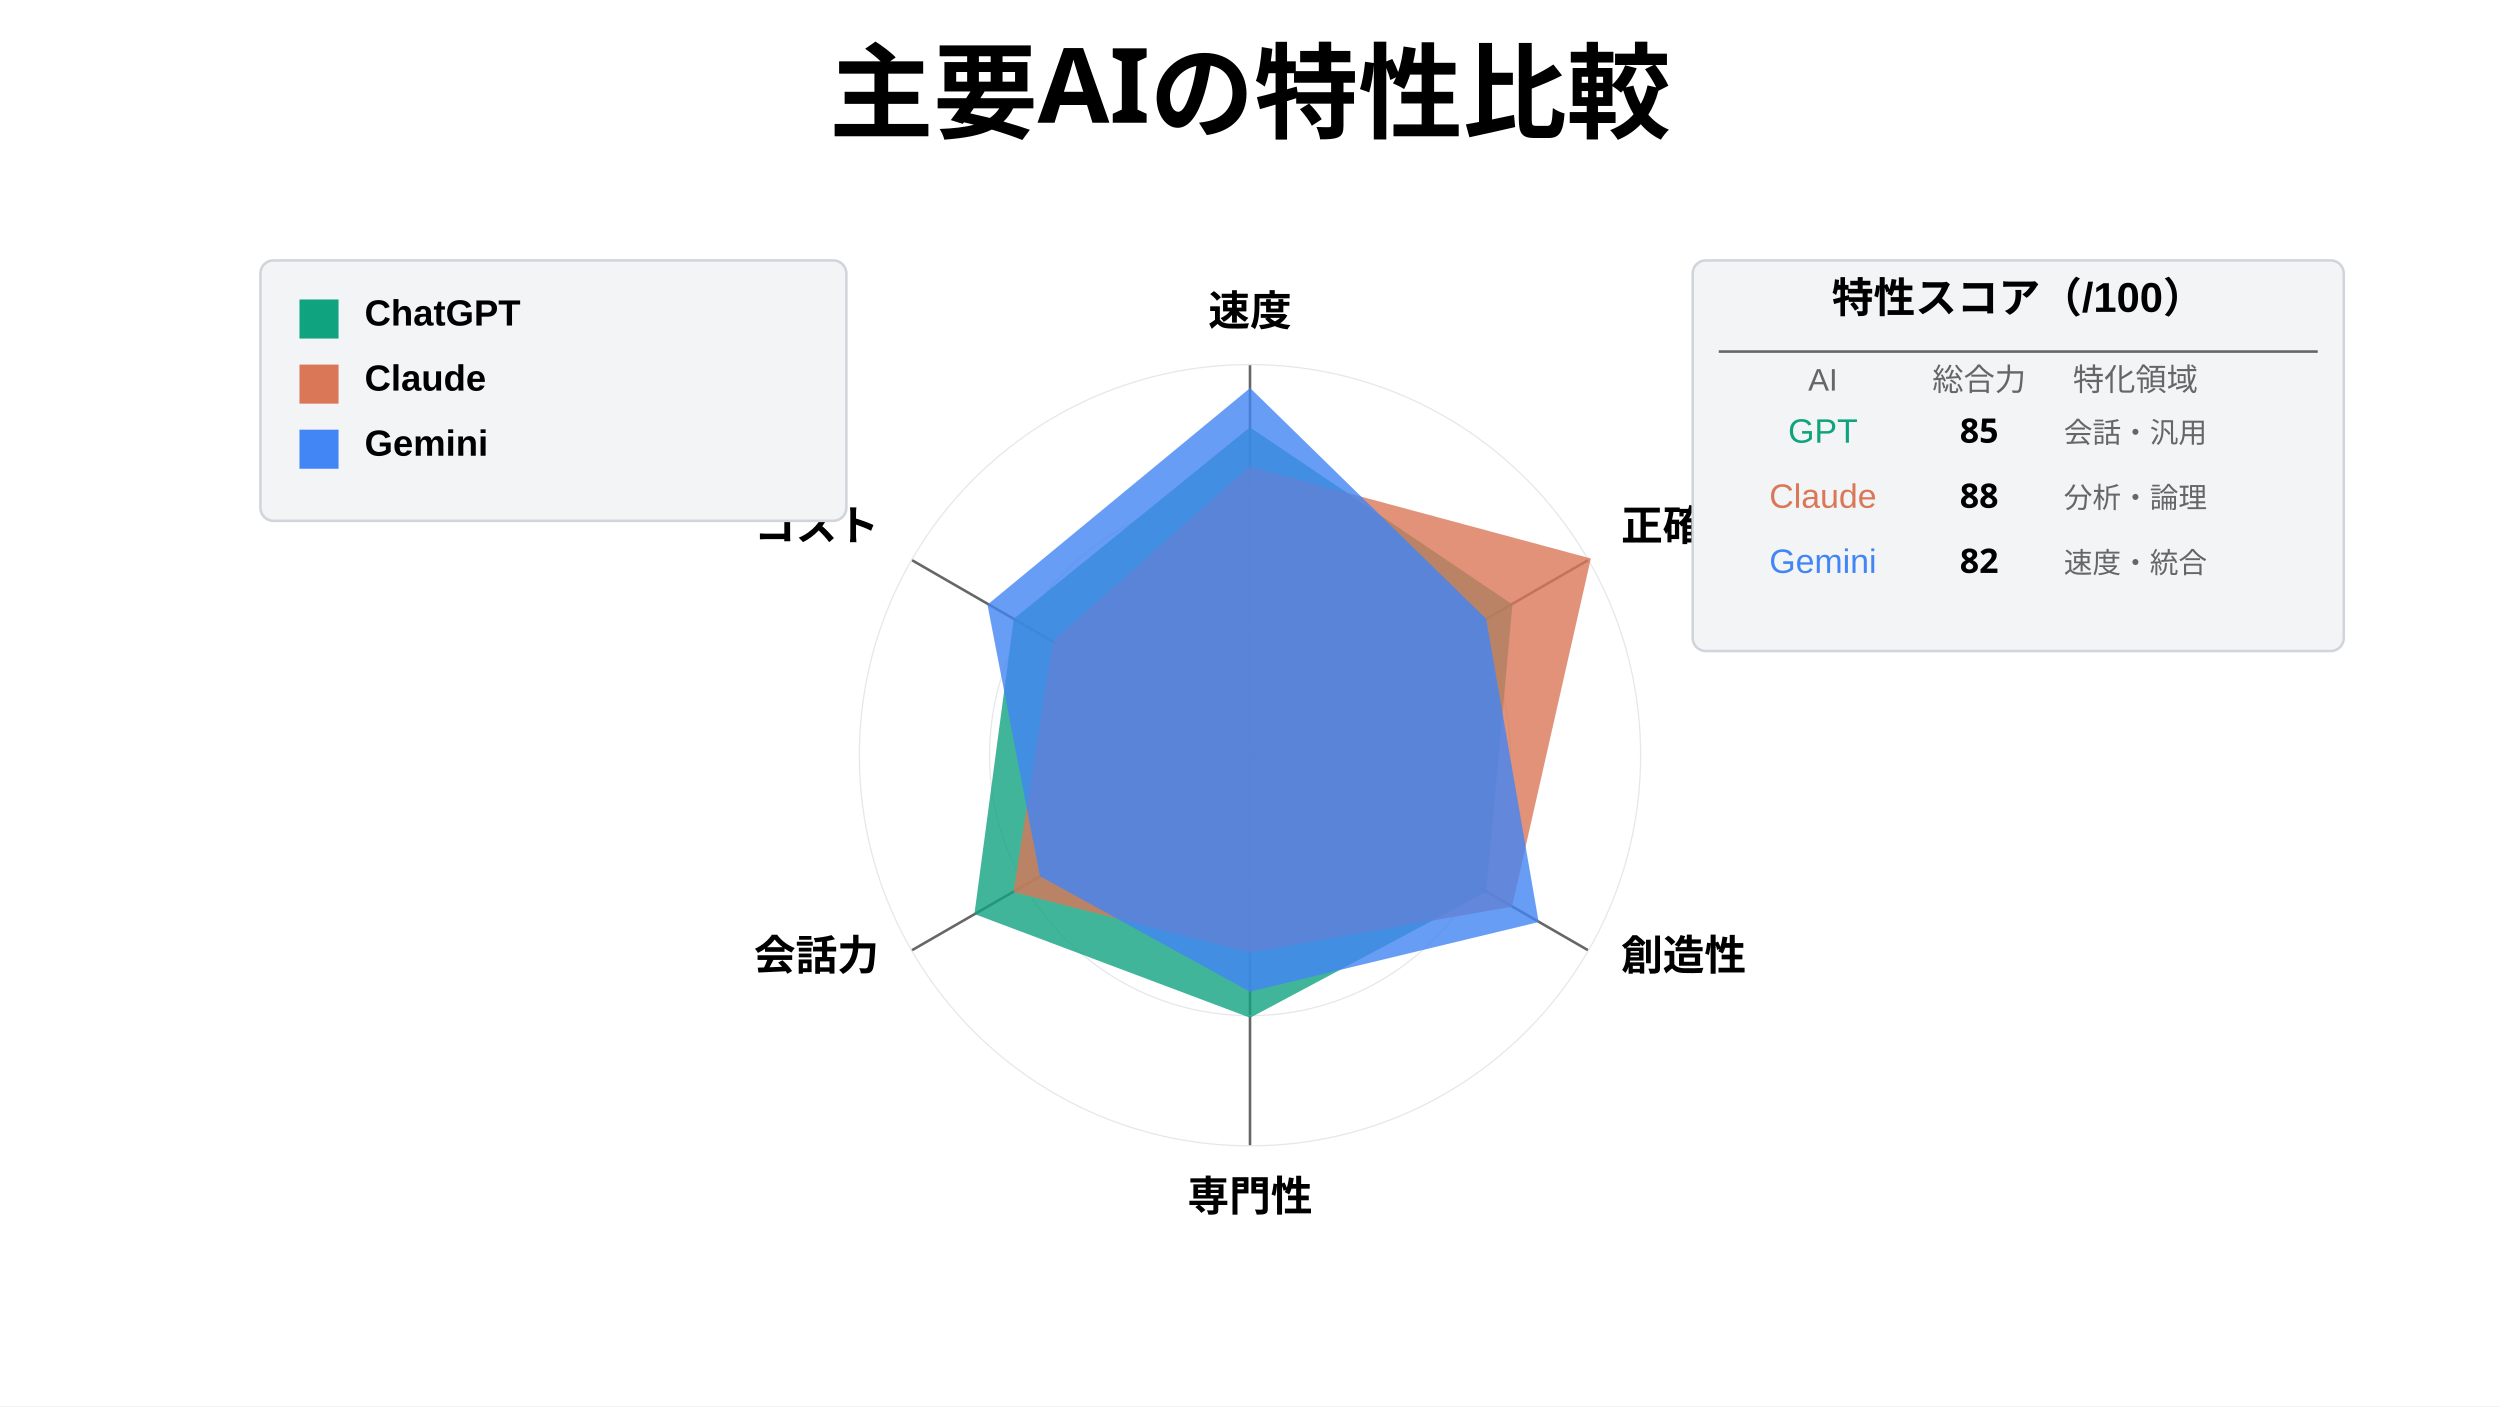
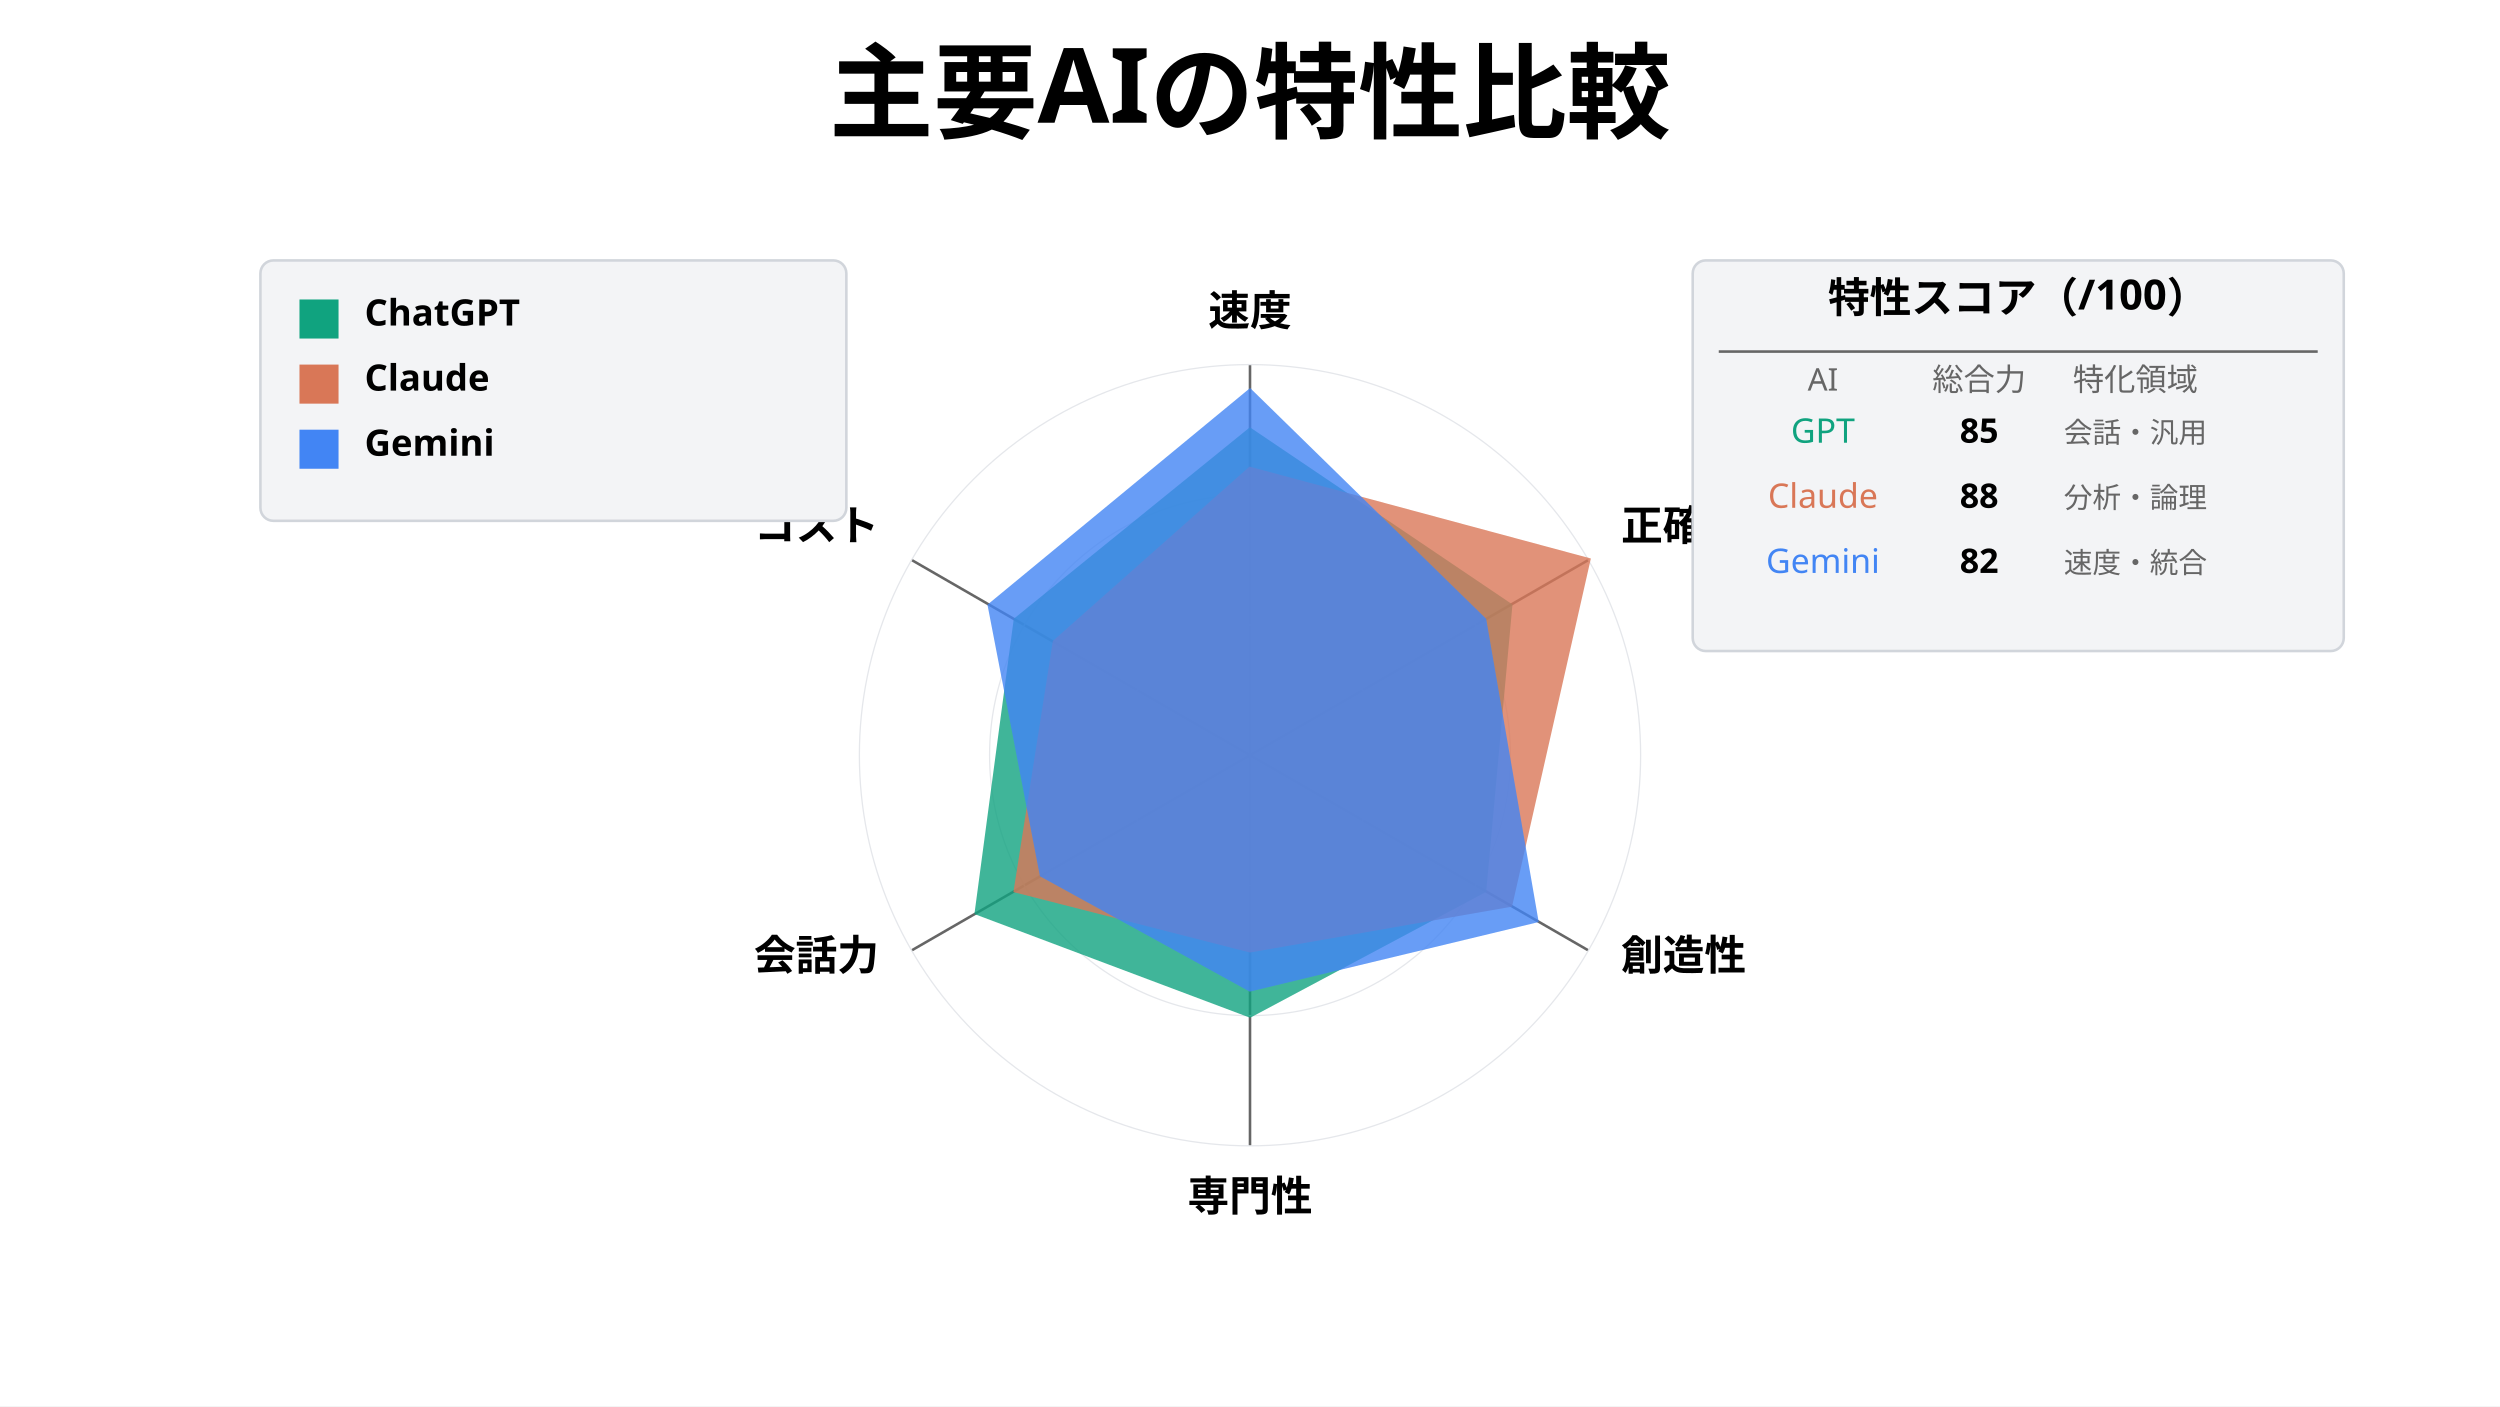
<svg xmlns="http://www.w3.org/2000/svg" viewBox="0 0 1920 1080">
  <rect width="1920" height="1080" fill="#FFFFFF" />
-   <text x="960" y="100" font-family="Arial Black, sans-serif" font-size="80" font-weight="900" text-anchor="middle" fill="#000000">
+   <text x="960" y="100" font-family="Noto Sans, Noto Sans JP, sans-serif" font-size="80" font-weight="700" text-anchor="middle" fill="#000000">
    主要AIの特性比較
  </text>
  <g transform="translate(960, 580)">
    <g>
      <line x1="0" y1="0" x2="0" y2="-300" stroke="#666666" stroke-width="2" />
      <line x1="0" y1="0" x2="260" y2="-150" stroke="#666666" stroke-width="2" />
      <line x1="0" y1="0" x2="260" y2="150" stroke="#666666" stroke-width="2" />
      <line x1="0" y1="0" x2="0" y2="300" stroke="#666666" stroke-width="2" />
      <line x1="0" y1="0" x2="-260" y2="150" stroke="#666666" stroke-width="2" />
      <line x1="0" y1="0" x2="-260" y2="-150" stroke="#666666" stroke-width="2" />
      <circle cx="0" cy="0" r="100" fill="none" stroke="#E5E7EB" stroke-width="1" />
      <circle cx="0" cy="0" r="200" fill="none" stroke="#E5E7EB" stroke-width="1" />
      <circle cx="0" cy="0" r="300" fill="none" stroke="#E5E7EB" stroke-width="1" />
    </g>
-     <text x="0" y="-330" font-family="Arial, sans-serif" font-size="32" font-weight="bold" text-anchor="middle" fill="#000000">速度</text>
-     <text x="285" y="-165" font-family="Arial, sans-serif" font-size="32" font-weight="bold" text-anchor="start" fill="#000000">正確性</text>
-     <text x="285" y="165" font-family="Arial, sans-serif" font-size="32" font-weight="bold" text-anchor="start" fill="#000000">創造性</text>
-     <text x="0" y="350" font-family="Arial, sans-serif" font-size="32" font-weight="bold" text-anchor="middle" fill="#000000">専門性</text>
-     <text x="-285" y="165" font-family="Arial, sans-serif" font-size="32" font-weight="bold" text-anchor="end" fill="#000000">会話力</text>
-     <text x="-285" y="-165" font-family="Arial, sans-serif" font-size="32" font-weight="bold" text-anchor="end" fill="#000000">コスト</text>
+     <text x="0" y="-330" font-family="Noto Sans, Noto Sans JP, sans-serif" font-size="32" font-weight="bold" text-anchor="middle" fill="#000000">速度</text>
+     <text x="285" y="-165" font-family="Noto Sans, Noto Sans JP, sans-serif" font-size="32" font-weight="bold" text-anchor="start" fill="#000000">正確性</text>
+     <text x="285" y="165" font-family="Noto Sans, Noto Sans JP, sans-serif" font-size="32" font-weight="bold" text-anchor="start" fill="#000000">創造性</text>
+     <text x="0" y="350" font-family="Noto Sans, Noto Sans JP, sans-serif" font-size="32" font-weight="bold" text-anchor="middle" fill="#000000">専門性</text>
+     <text x="-285" y="165" font-family="Noto Sans, Noto Sans JP, sans-serif" font-size="32" font-weight="bold" text-anchor="end" fill="#000000">会話力</text>
+     <text x="-285" y="-165" font-family="Noto Sans, Noto Sans JP, sans-serif" font-size="32" font-weight="bold" text-anchor="end" fill="#000000">コスト</text>
    <g opacity="0.8">
      <path d="M 0,-250 L 200,-115 L 180,104 L 0,200 L -210,121 L -180,-104 Z" fill="#10A37F" stroke="#10A37F" stroke-width="3" />
    </g>
    <g opacity="0.8">
      <path d="M 0,-220 L 260,-150 L 200,115 L 0,150 L -180,104 L -150,-87 Z" fill="#D97757" stroke="#D97757" stroke-width="3" />
    </g>
    <g opacity="0.8">
      <path d="M 0,-280 L 180,-104 L 220,127 L 0,180 L -160,92 L -200,-115 Z" fill="#4285F4" stroke="#4285F4" stroke-width="3" />
    </g>
  </g>
  <g transform="translate(200, 200)">
    <rect x="0" y="0" width="450" height="200" fill="#F3F4F6" rx="10" stroke="#D1D5DB" stroke-width="2" />
    <rect x="30" y="30" width="30" height="30" fill="#10A37F" />
-     <text x="80" y="50" font-family="Arial, sans-serif" font-size="28" font-weight="bold" fill="#000000">ChatGPT</text>
+     <text x="80" y="50" font-family="Noto Sans, Noto Sans JP, sans-serif" font-size="28" font-weight="bold" fill="#000000">ChatGPT</text>
    <rect x="30" y="80" width="30" height="30" fill="#D97757" />
-     <text x="80" y="100" font-family="Arial, sans-serif" font-size="28" font-weight="bold" fill="#000000">Claude</text>
+     <text x="80" y="100" font-family="Noto Sans, Noto Sans JP, sans-serif" font-size="28" font-weight="bold" fill="#000000">Claude</text>
    <rect x="30" y="130" width="30" height="30" fill="#4285F4" />
-     <text x="80" y="150" font-family="Arial, sans-serif" font-size="28" font-weight="bold" fill="#000000">Gemini</text>
+     <text x="80" y="150" font-family="Noto Sans, Noto Sans JP, sans-serif" font-size="28" font-weight="bold" fill="#000000">Gemini</text>
  </g>
  <g transform="translate(1300, 200)">
    <rect x="0" y="0" width="500" height="300" fill="#F3F4F6" rx="10" stroke="#D1D5DB" stroke-width="2" />
-     <text x="250" y="40" font-family="Arial, sans-serif" font-size="32" font-weight="bold" text-anchor="middle" fill="#000000">特性スコア（/100）</text>
+     <text x="250" y="40" font-family="Noto Sans, Noto Sans JP, sans-serif" font-size="32" font-weight="bold" text-anchor="middle" fill="#000000">特性スコア（/100）</text>
    <line x1="20" y1="70" x2="480" y2="70" stroke="#666666" stroke-width="2" />
-     <text x="100" y="100" font-family="Arial, sans-serif" font-size="24" text-anchor="middle" fill="#666666">AI</text>
-     <text x="220" y="100" font-family="Arial, sans-serif" font-size="24" text-anchor="middle" fill="#666666">総合力</text>
-     <text x="340" y="100" font-family="Arial, sans-serif" font-size="24" text-anchor="middle" fill="#666666">特化領域</text>
-     <text x="100" y="140" font-family="Arial, sans-serif" font-size="26" text-anchor="middle" fill="#10A37F">GPT</text>
-     <text x="220" y="140" font-family="Arial Black, sans-serif" font-size="26" font-weight="bold" text-anchor="middle" fill="#000000">85</text>
-     <text x="340" y="140" font-family="Arial, sans-serif" font-size="22" text-anchor="middle" fill="#666666">会話・汎用</text>
-     <text x="100" y="190" font-family="Arial, sans-serif" font-size="26" text-anchor="middle" fill="#D97757">Claude</text>
-     <text x="220" y="190" font-family="Arial Black, sans-serif" font-size="26" font-weight="bold" text-anchor="middle" fill="#000000">88</text>
-     <text x="340" y="190" font-family="Arial, sans-serif" font-size="22" text-anchor="middle" fill="#666666">分析・論理</text>
-     <text x="100" y="240" font-family="Arial, sans-serif" font-size="26" text-anchor="middle" fill="#4285F4">Gemini</text>
-     <text x="220" y="240" font-family="Arial Black, sans-serif" font-size="26" font-weight="bold" text-anchor="middle" fill="#000000">82</text>
-     <text x="340" y="240" font-family="Arial, sans-serif" font-size="22" text-anchor="middle" fill="#666666">速度・統合</text>
+     <text x="100" y="100" font-family="Noto Sans, Noto Sans JP, sans-serif" font-size="24" text-anchor="middle" fill="#666666">AI</text>
+     <text x="220" y="100" font-family="Noto Sans, Noto Sans JP, sans-serif" font-size="24" text-anchor="middle" fill="#666666">総合力</text>
+     <text x="340" y="100" font-family="Noto Sans, Noto Sans JP, sans-serif" font-size="24" text-anchor="middle" fill="#666666">特化領域</text>
+     <text x="100" y="140" font-family="Noto Sans, Noto Sans JP, sans-serif" font-size="26" text-anchor="middle" fill="#10A37F">GPT</text>
+     <text x="220" y="140" font-family="Noto Sans, Noto Sans JP, sans-serif" font-size="26" font-weight="bold" text-anchor="middle" fill="#000000">85</text>
+     <text x="340" y="140" font-family="Noto Sans, Noto Sans JP, sans-serif" font-size="22" text-anchor="middle" fill="#666666">会話・汎用</text>
+     <text x="100" y="190" font-family="Noto Sans, Noto Sans JP, sans-serif" font-size="26" text-anchor="middle" fill="#D97757">Claude</text>
+     <text x="220" y="190" font-family="Noto Sans, Noto Sans JP, sans-serif" font-size="26" font-weight="bold" text-anchor="middle" fill="#000000">88</text>
+     <text x="340" y="190" font-family="Noto Sans, Noto Sans JP, sans-serif" font-size="22" text-anchor="middle" fill="#666666">分析・論理</text>
+     <text x="100" y="240" font-family="Noto Sans, Noto Sans JP, sans-serif" font-size="26" text-anchor="middle" fill="#4285F4">Gemini</text>
+     <text x="220" y="240" font-family="Noto Sans, Noto Sans JP, sans-serif" font-size="26" font-weight="bold" text-anchor="middle" fill="#000000">82</text>
+     <text x="340" y="240" font-family="Noto Sans, Noto Sans JP, sans-serif" font-size="22" text-anchor="middle" fill="#666666">速度・統合</text>
  </g>
</svg>
